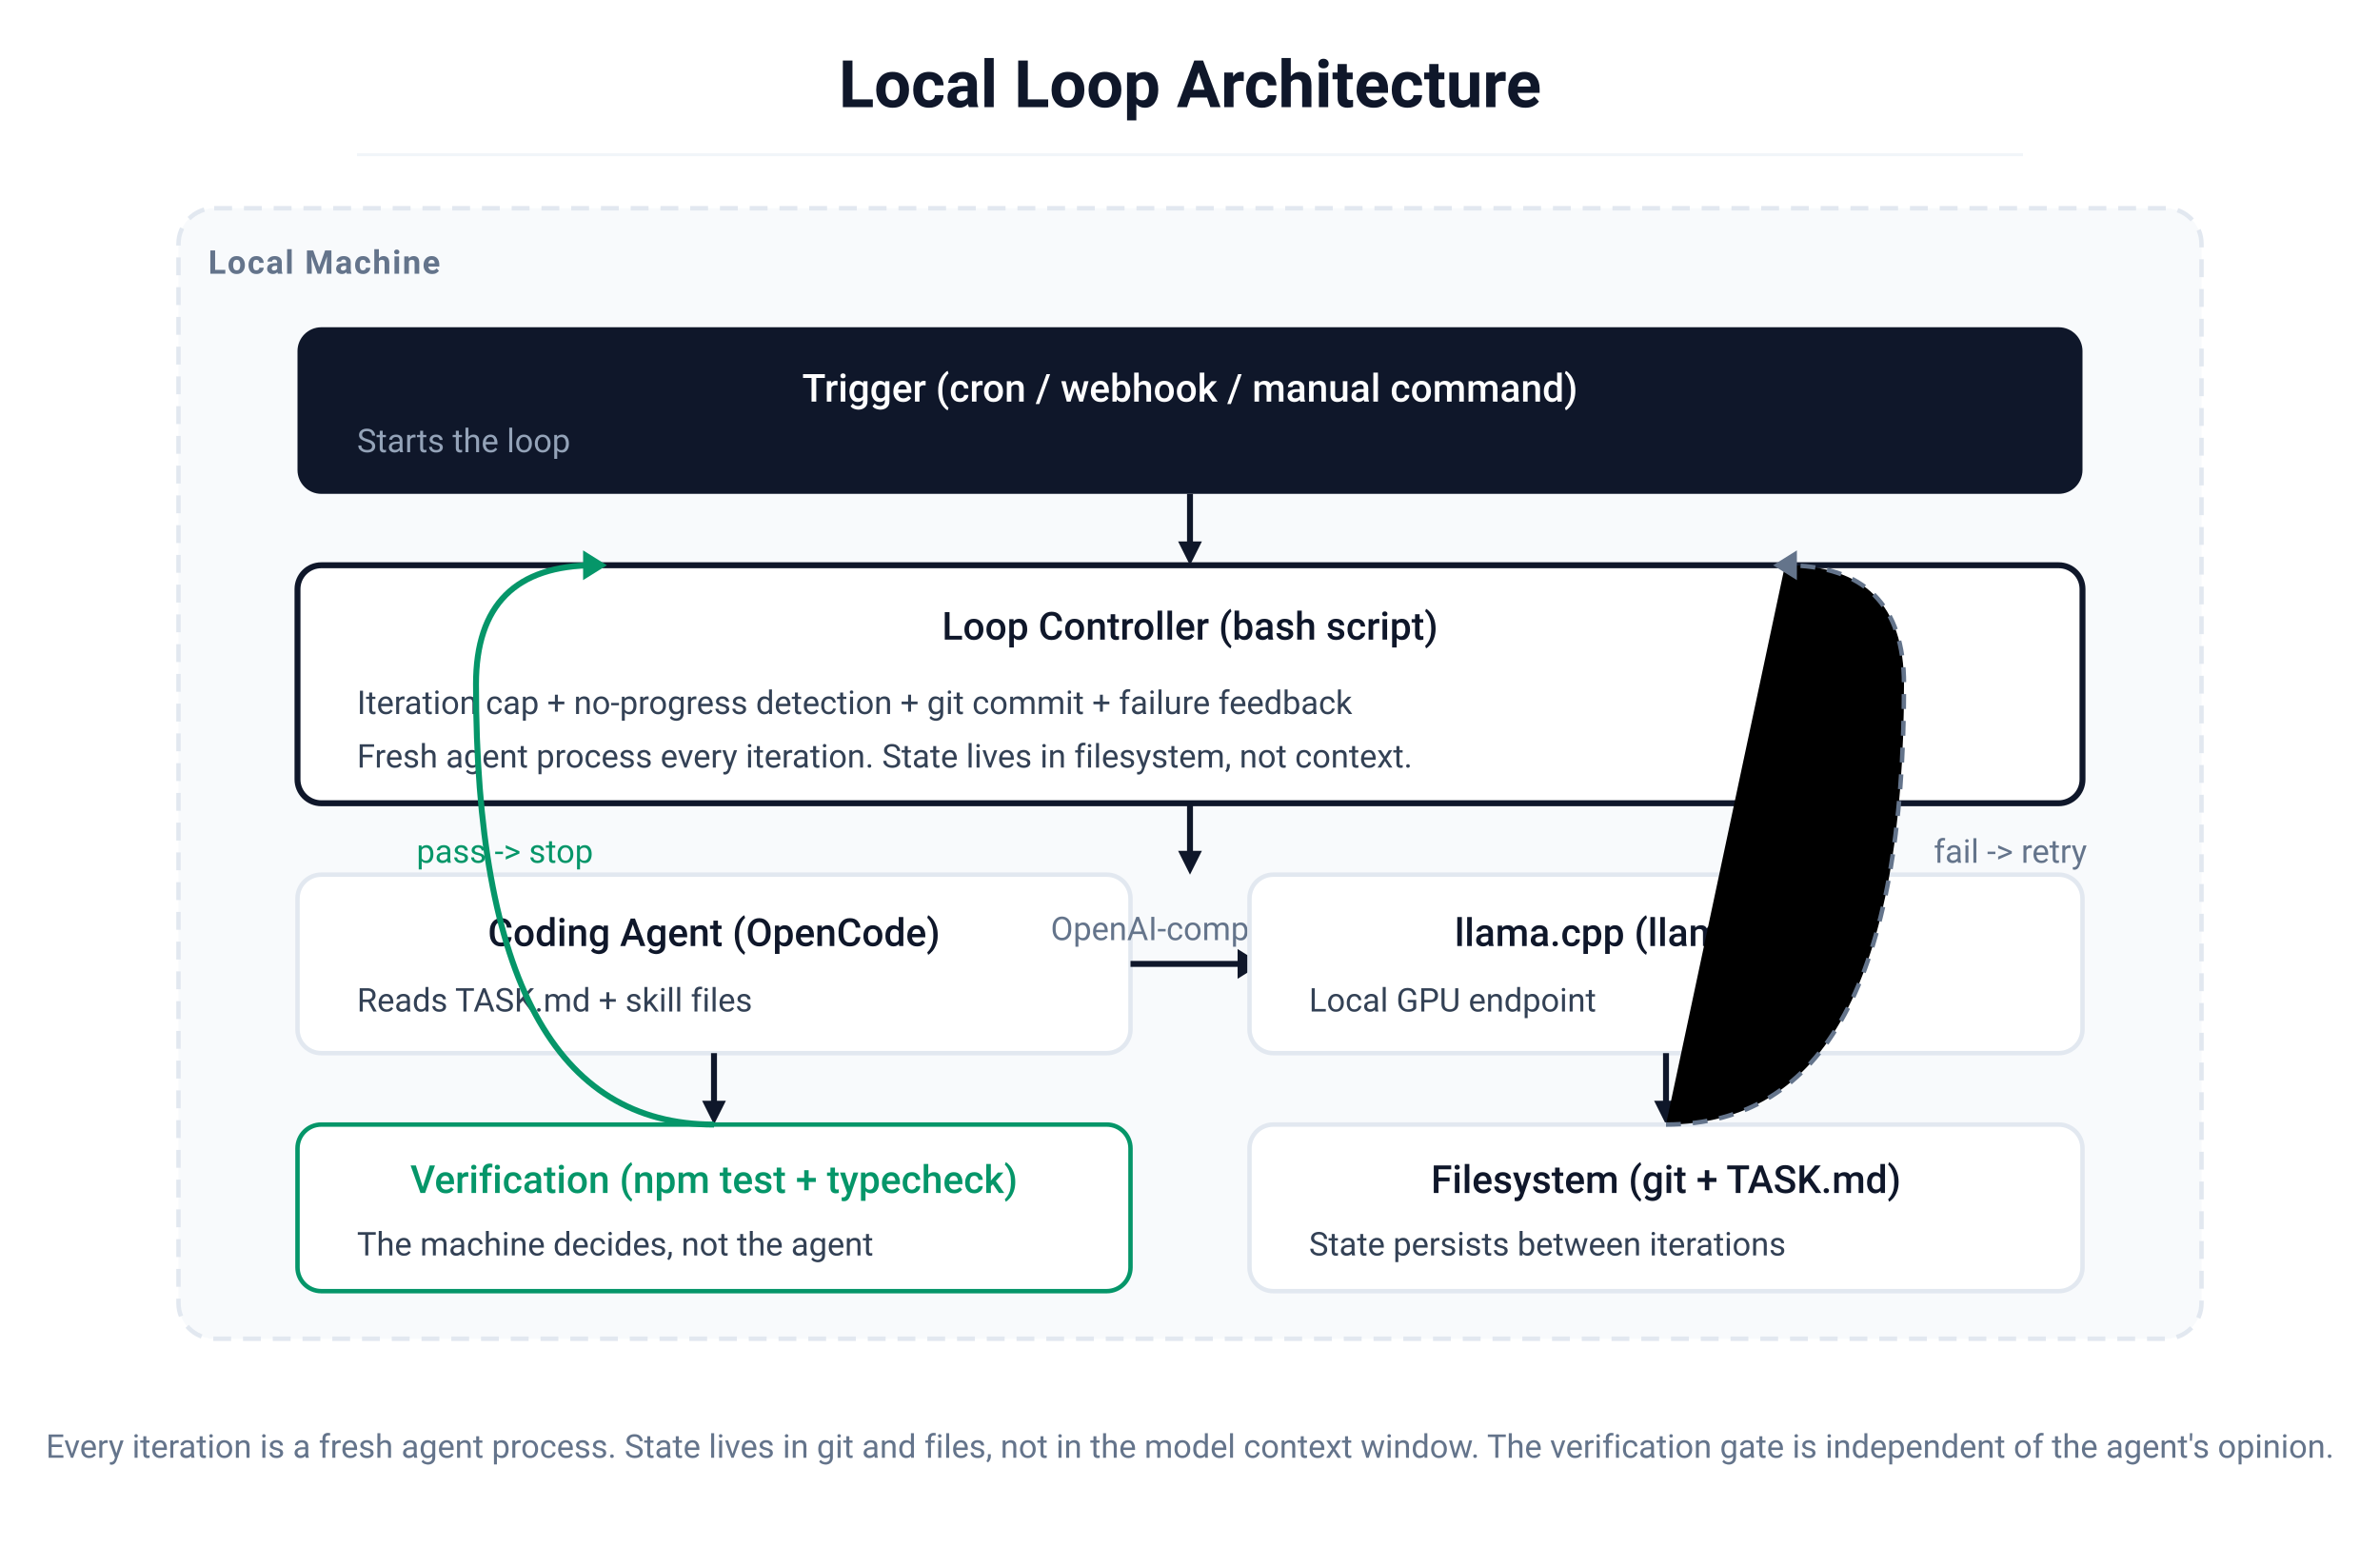
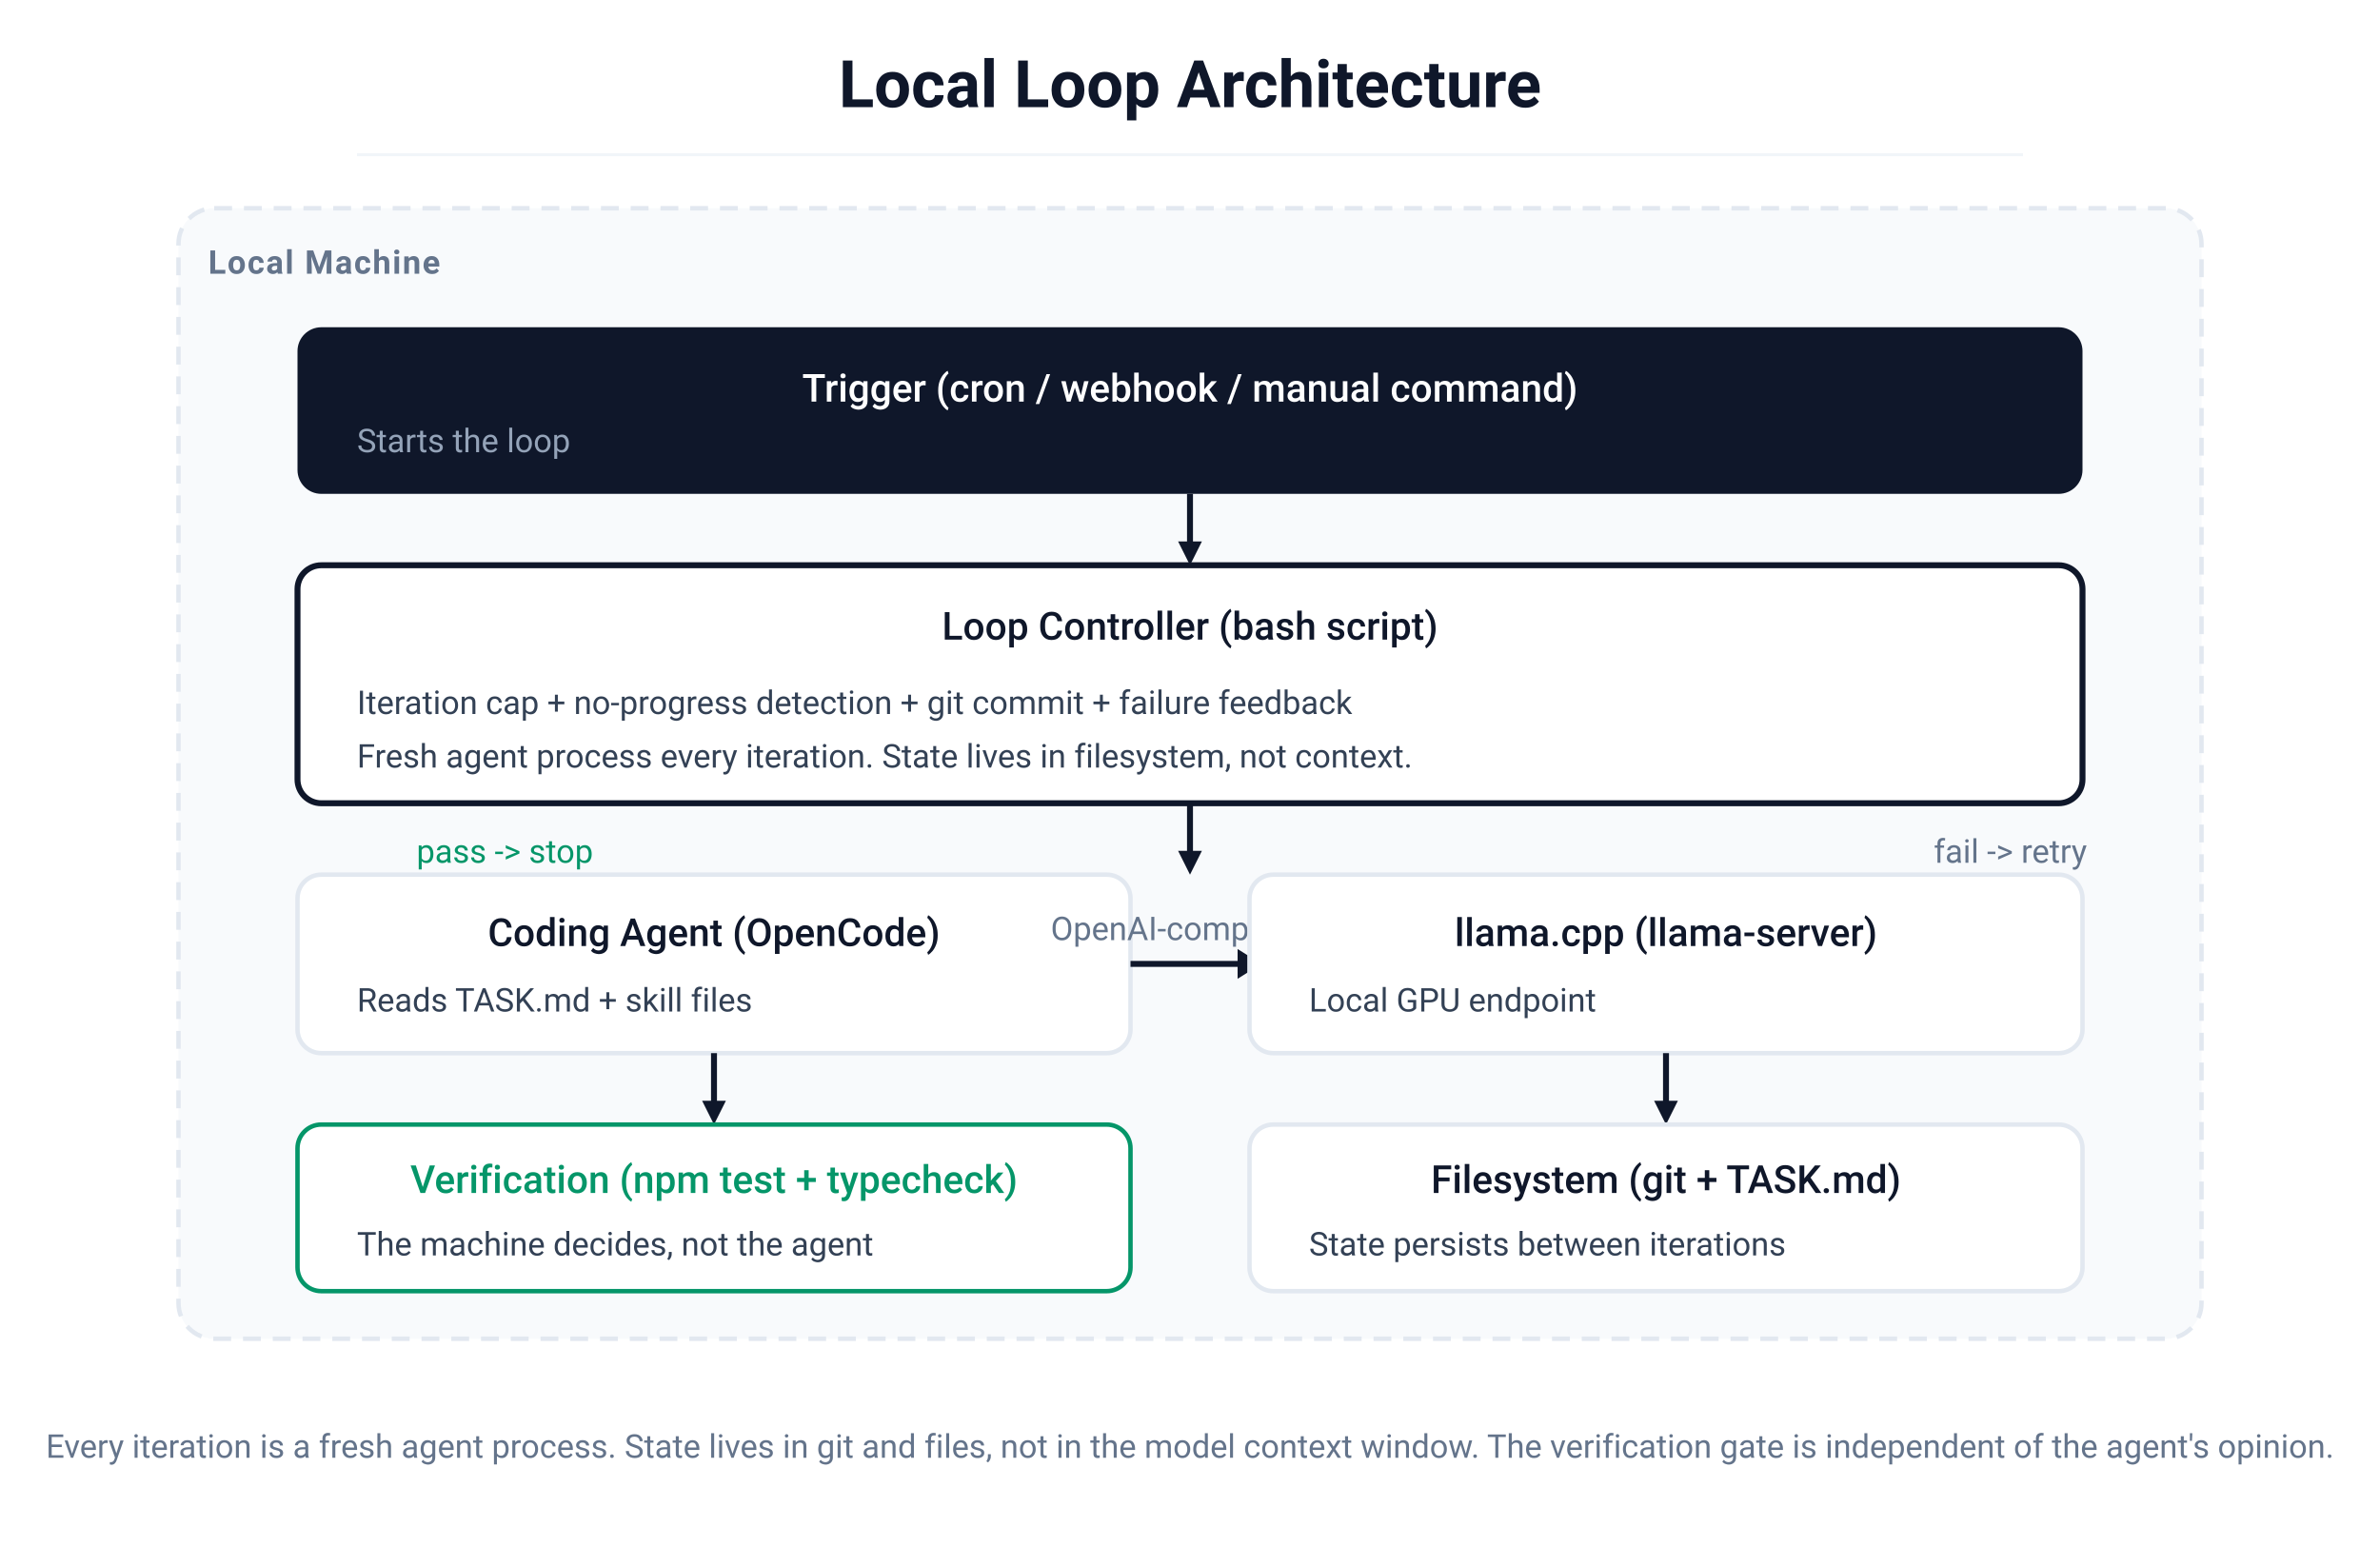
- <svg xmlns="http://www.w3.org/2000/svg" viewBox="0 0 800 520" width="800" height="520">
-   <style>
+ <svg xmlns="http://www.w3.org/2000/svg" viewBox="0 0 800 520" width="800" height="520" version="1.1" id="svg19">
+   <defs id="defs19" />
+   <style id="style1">
    .title { font-family: -apple-system,'Segoe UI',Roboto,Helvetica,Arial,sans-serif; font-size:22px; font-weight:700; }
    .header { font-family: -apple-system,'Segoe UI',Roboto,Helvetica,Arial,sans-serif; font-size:11px; font-weight:600; letter-spacing:0.5px; text-transform:uppercase; }
    .body { font-family: -apple-system,'Segoe UI',Roboto,Helvetica,Arial,sans-serif; font-size:13px; font-weight:500; }
    .sub { font-family: -apple-system,'Segoe UI',Roboto,Helvetica,Arial,sans-serif; font-size:11px; font-weight:400; }
    .caption { font-family: -apple-system,'Segoe UI',Roboto,Helvetica,Arial,sans-serif; font-size:11px; font-weight:400; }
  </style>
-   <rect width="800" height="520" fill="#ffffff" />
-   <text x="400" y="36" class="title" fill="#0f172a" text-anchor="middle">Local Loop Architecture</text>
-   <line x1="120" y1="52" x2="680" y2="52" stroke="#f1f5f9" stroke-width="1" />
-   <rect x="60" y="70" width="680" height="380" rx="12" fill="#f8fafc" stroke="#e2e8f0" stroke-width="1.5" stroke-dasharray="6,4" />
-   <text x="70" y="92" class="header" fill="#64748b">Local Machine</text>
-   <rect x="100" y="110" width="600" height="56" rx="8" fill="#0f172a" />
-   <text x="400" y="135" class="body" fill="#ffffff" text-anchor="middle">Trigger (cron / webhook / manual command)</text>
-   <text x="120" y="152" class="sub" fill="#94a3b8">Starts the loop</text>
-   <line x1="400" y1="166" x2="400" y2="186" stroke="#0f172a" stroke-width="2" />
-   <polygon points="400,190 396,182 404,182" fill="#0f172a" />
-   <rect x="100" y="190" width="600" height="80" rx="8" fill="#ffffff" stroke="#0f172a" stroke-width="2" />
-   <text x="400" y="215" class="body" fill="#0f172a" text-anchor="middle">Loop Controller (bash script)</text>
-   <text x="120" y="240" class="sub" fill="#334155">Iteration cap + no-progress detection + git commit + failure feedback</text>
-   <text x="120" y="258" class="sub" fill="#334155">Fresh agent process every iteration. State lives in filesystem, not context.</text>
-   <line x1="400" y1="270" x2="400" y2="290" stroke="#0f172a" stroke-width="2" />
-   <polygon points="400,294 396,286 404,286" fill="#0f172a" />
-   <rect x="100" y="294" width="280" height="60" rx="8" fill="#ffffff" stroke="#e2e8f0" stroke-width="1.5" />
-   <text x="240" y="318" class="body" fill="#0f172a" text-anchor="middle">Coding Agent (OpenCode)</text>
-   <text x="120" y="340" class="sub" fill="#334155">Reads TASK.md + skill files</text>
-   <line x1="380" y1="324" x2="420" y2="324" stroke="#0f172a" stroke-width="2" />
-   <polygon points="424,324 416,319 416,329" fill="#0f172a" />
-   <text x="400" y="316" class="sub" fill="#64748b" text-anchor="middle">OpenAI-compatible</text>
-   <rect x="420" y="294" width="280" height="60" rx="8" fill="#ffffff" stroke="#e2e8f0" stroke-width="1.5" />
-   <text x="560" y="318" class="body" fill="#0f172a" text-anchor="middle">llama.cpp (llama-server)</text>
-   <text x="440" y="340" class="sub" fill="#334155">Local GPU endpoint</text>
-   <line x1="240" y1="354" x2="240" y2="374" stroke="#0f172a" stroke-width="2" />
-   <polygon points="240,378 236,370 244,370" fill="#0f172a" />
-   <rect x="100" y="378" width="280" height="56" rx="8" fill="#ffffff" stroke="#059669" stroke-width="1.5" />
-   <text x="240" y="401" class="body" fill="#059669" text-anchor="middle">Verification (npm test + typecheck)</text>
-   <text x="120" y="422" class="sub" fill="#334155">The machine decides, not the agent</text>
-   <line x1="560" y1="354" x2="560" y2="374" stroke="#0f172a" stroke-width="2" />
-   <polygon points="560,378 556,370 564,370" fill="#0f172a" />
-   <rect x="420" y="378" width="280" height="56" rx="8" fill="#ffffff" stroke="#e2e8f0" stroke-width="1.5" />
-   <text x="560" y="401" class="body" fill="#0f172a" text-anchor="middle">Filesystem (git + TASK.md)</text>
-   <text x="440" y="422" class="sub" fill="#334155">State persists between iterations</text>
-   <path d="M 240 378 Q 160 378 160 230 Q 160 190 200 190" stroke="#059669" stroke-width="2" fill="none" />
-   <polygon points="204,190 196,185 196,195" fill="#059669" />
-   <text x="140" y="290" class="sub" fill="#059669">pass -&gt; stop</text>
-   <path d="M 560 378 Q 640 378 640 230 Q 640 190 600 190" stroke="#64748b" stroke-width="1.5" stroke-dasharray="5,4" />
-   <polygon points="596,190 604,185 604,195" fill="#64748b" />
-   <text x="650" y="290" class="sub" fill="#64748b">fail -&gt; retry</text>
-   <text x="400" y="490" class="caption" fill="#64748b" text-anchor="middle">Every iteration is a fresh agent process. State lives in git and files, not in the model context window. The verification gate is independent of the agent's opinion.</text>
+   <rect width="800" height="520" fill="#ffffff" id="rect1" />
+   <text x="400" y="36" class="title" fill="#0f172a" text-anchor="middle" id="text1">Local Loop Architecture</text>
+   <line x1="120" y1="52" x2="680" y2="52" stroke="#f1f5f9" stroke-width="1" id="line1" />
+   <rect x="60" y="70" width="680" height="380" rx="12" fill="#f8fafc" stroke="#e2e8f0" stroke-width="1.5" stroke-dasharray="6,4" id="rect2" />
+   <text x="70" y="92" class="header" fill="#64748b" id="text2">Local Machine</text>
+   <rect x="100" y="110" width="600" height="56" rx="8" fill="#0f172a" id="rect3" />
+   <text x="400" y="135" class="body" fill="#ffffff" text-anchor="middle" id="text3">Trigger (cron / webhook / manual command)</text>
+   <text x="120" y="152" class="sub" fill="#94a3b8" id="text4">Starts the loop</text>
+   <line x1="400" y1="166" x2="400" y2="186" stroke="#0f172a" stroke-width="2" id="line4" />
+   <polygon points="400,190 396,182 404,182" fill="#0f172a" id="polygon4" />
+   <rect x="100" y="190" width="600" height="80" rx="8" fill="#ffffff" stroke="#0f172a" stroke-width="2" id="rect4" />
+   <text x="400" y="215" class="body" fill="#0f172a" text-anchor="middle" id="text5">Loop Controller (bash script)</text>
+   <text x="120" y="240" class="sub" fill="#334155" id="text6">Iteration cap + no-progress detection + git commit + failure feedback</text>
+   <text x="120" y="258" class="sub" fill="#334155" id="text7">Fresh agent process every iteration. State lives in filesystem, not context.</text>
+   <line x1="400" y1="270" x2="400" y2="290" stroke="#0f172a" stroke-width="2" id="line7" />
+   <polygon points="400,294 396,286 404,286" fill="#0f172a" id="polygon7" />
+   <rect x="100" y="294" width="280" height="60" rx="8" fill="#ffffff" stroke="#e2e8f0" stroke-width="1.5" id="rect7" />
+   <text x="240" y="318" class="body" fill="#0f172a" text-anchor="middle" id="text8">Coding Agent (OpenCode)</text>
+   <text x="120" y="340" class="sub" fill="#334155" id="text9">Reads TASK.md + skill files</text>
+   <line x1="380" y1="324" x2="420" y2="324" stroke="#0f172a" stroke-width="2" id="line9" />
+   <polygon points="424,324 416,319 416,329" fill="#0f172a" id="polygon9" />
+   <text x="400" y="316" class="sub" fill="#64748b" text-anchor="middle" id="text10">OpenAI-compatible</text>
+   <rect x="420" y="294" width="280" height="60" rx="8" fill="#ffffff" stroke="#e2e8f0" stroke-width="1.5" id="rect10" />
+   <text x="560" y="318" class="body" fill="#0f172a" text-anchor="middle" id="text11">llama.cpp (llama-server)</text>
+   <text x="440" y="340" class="sub" fill="#334155" id="text12">Local GPU endpoint</text>
+   <line x1="240" y1="354" x2="240" y2="374" stroke="#0f172a" stroke-width="2" id="line12" />
+   <polygon points="240,378 236,370 244,370" fill="#0f172a" id="polygon12" />
+   <rect x="100" y="378" width="280" height="56" rx="8" fill="#ffffff" stroke="#059669" stroke-width="1.5" id="rect12" />
+   <text x="240" y="401" class="body" fill="#059669" text-anchor="middle" id="text13">Verification (npm test + typecheck)</text>
+   <text x="120" y="422" class="sub" fill="#334155" id="text14">The machine decides, not the agent</text>
+   <line x1="560" y1="354" x2="560" y2="374" stroke="#0f172a" stroke-width="2" id="line14" />
+   <polygon points="560,378 556,370 564,370" fill="#0f172a" id="polygon14" />
+   <rect x="420" y="378" width="280" height="56" rx="8" fill="#ffffff" stroke="#e2e8f0" stroke-width="1.5" id="rect14" />
+   <text x="560" y="401" class="body" fill="#0f172a" text-anchor="middle" id="text15">Filesystem (git + TASK.md)</text>
+   <text x="440" y="422" class="sub" fill="#334155" id="text16">State persists between iterations</text>
+   <text x="140" y="290" class="sub" fill="#059669" id="text17">pass -&gt; stop</text>
+   <text x="650" y="290" class="sub" fill="#64748b" id="text18">fail -&gt; retry</text>
+   <text x="400" y="490" class="caption" fill="#64748b" text-anchor="middle" id="text19">Every iteration is a fresh agent process. State lives in git and files, not in the model context window. The verification gate is independent of the agent's opinion.</text>
</svg>
